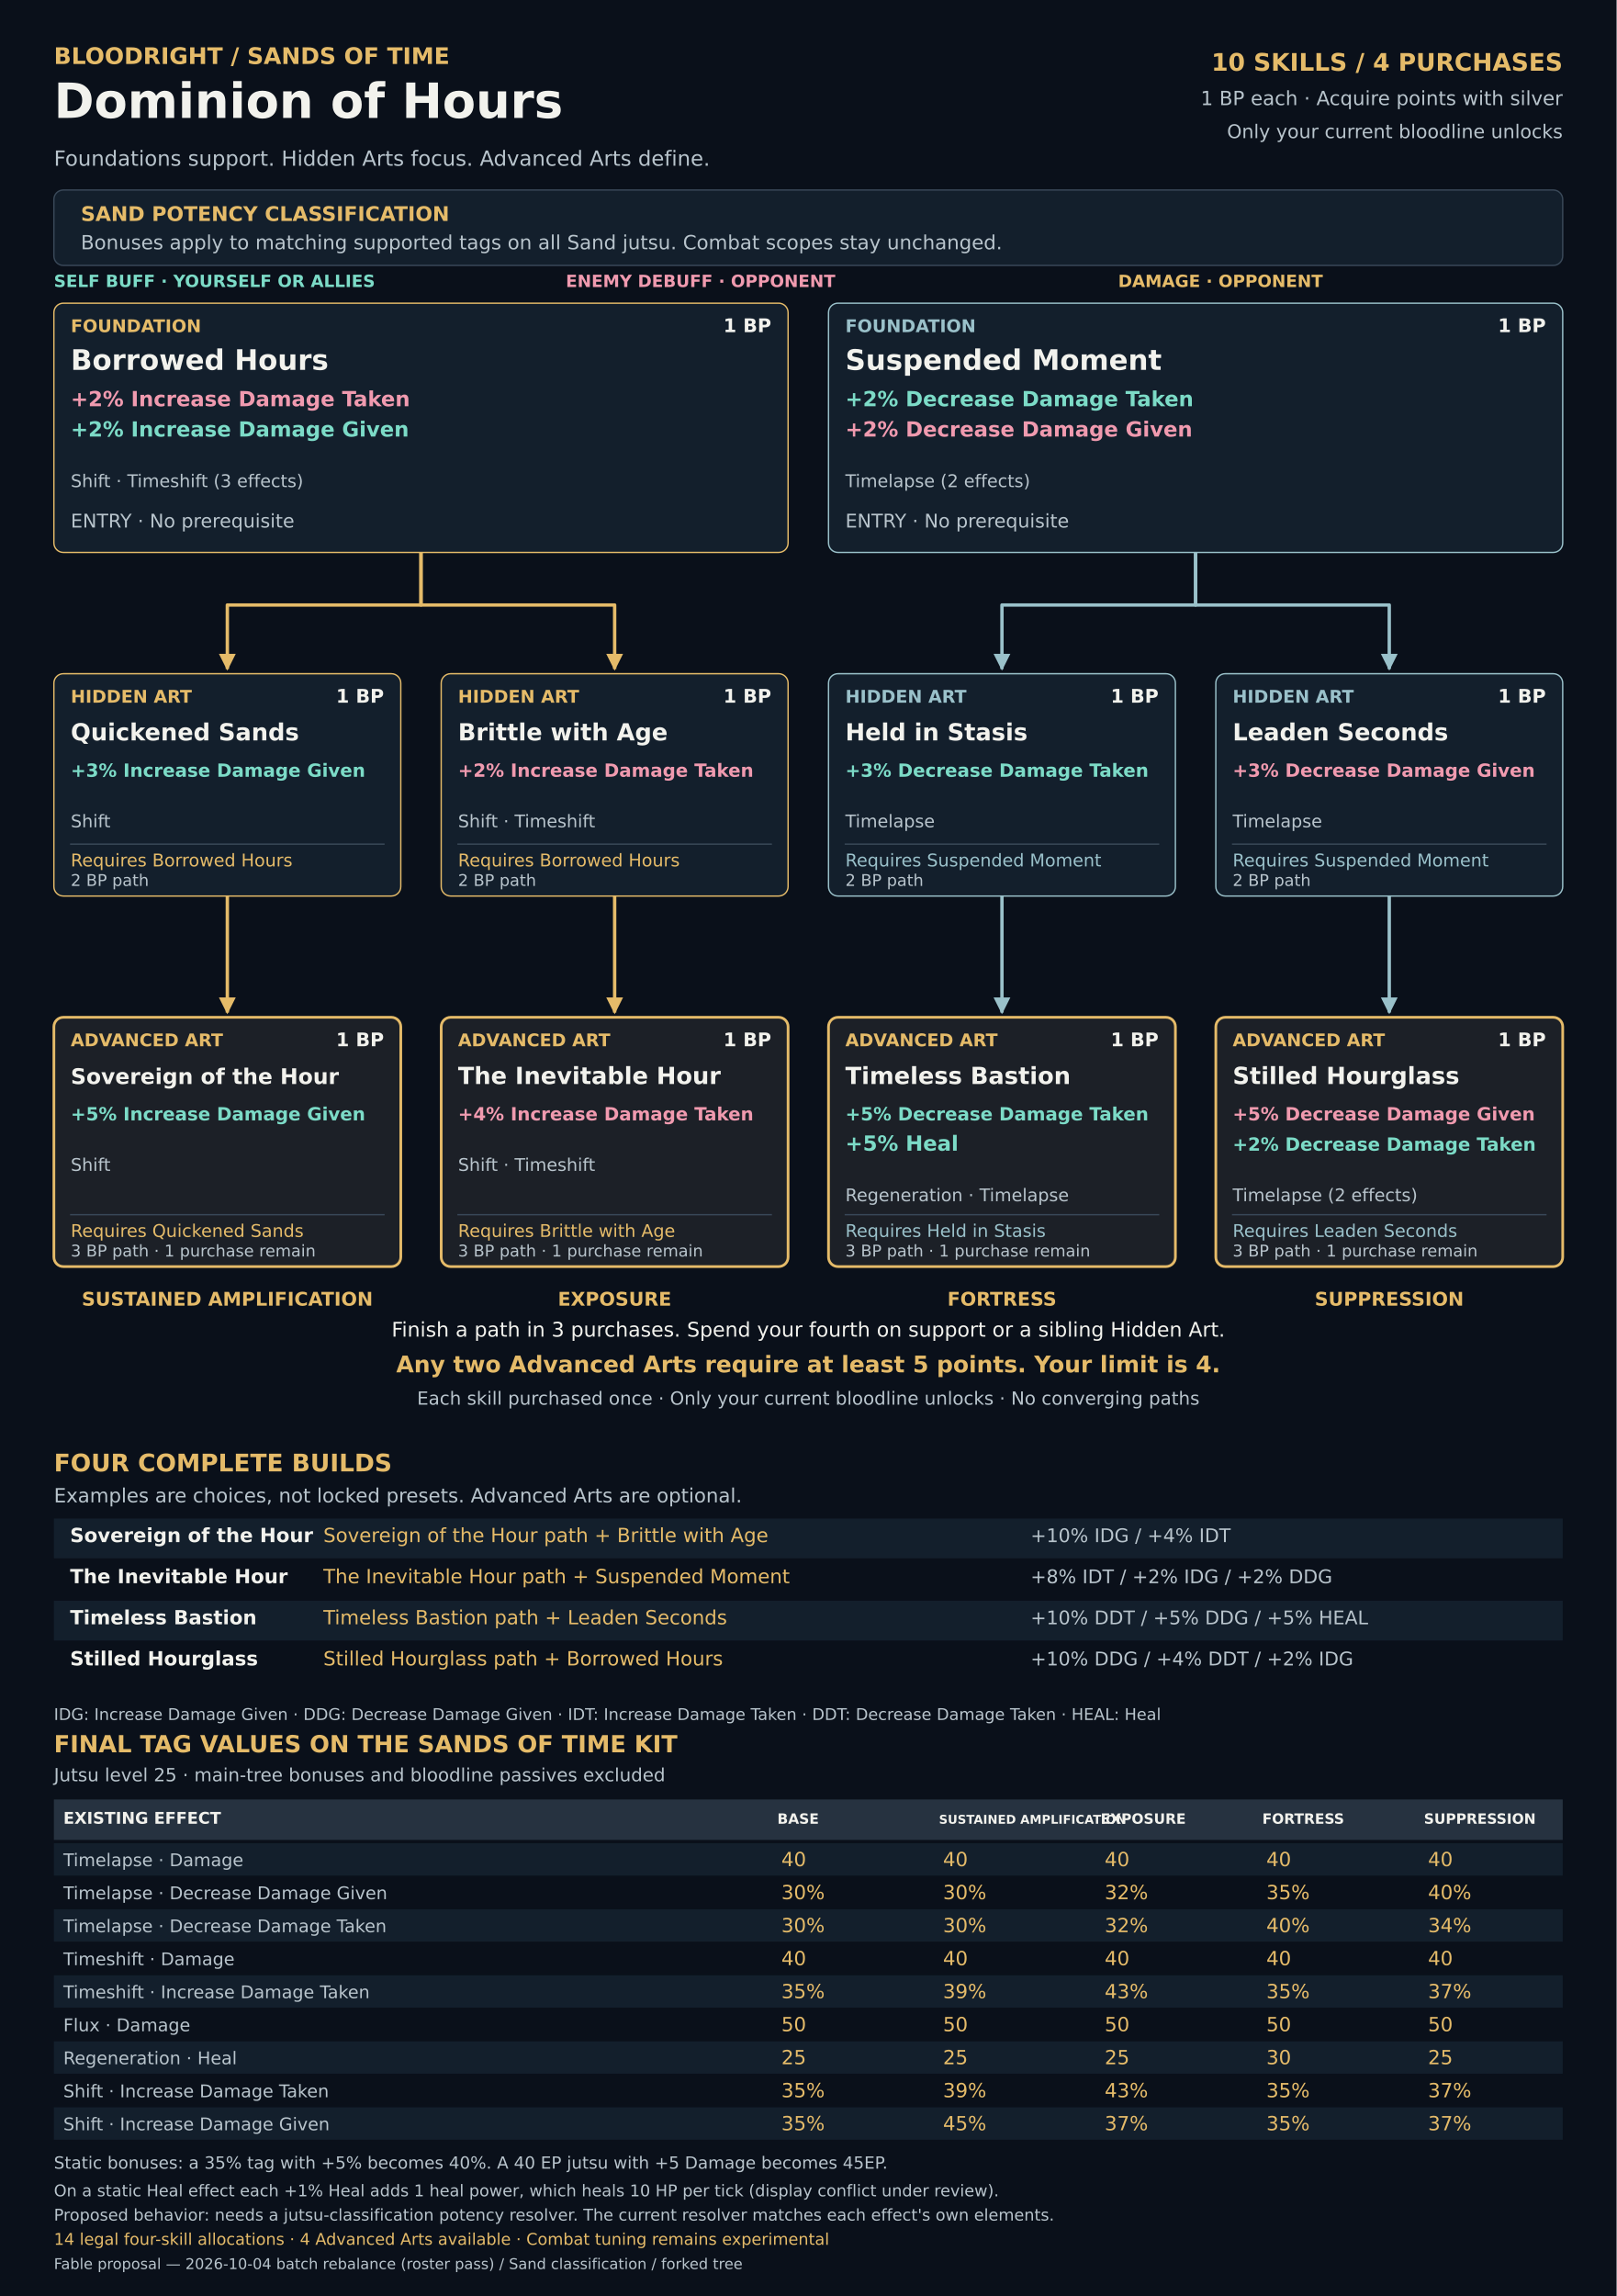
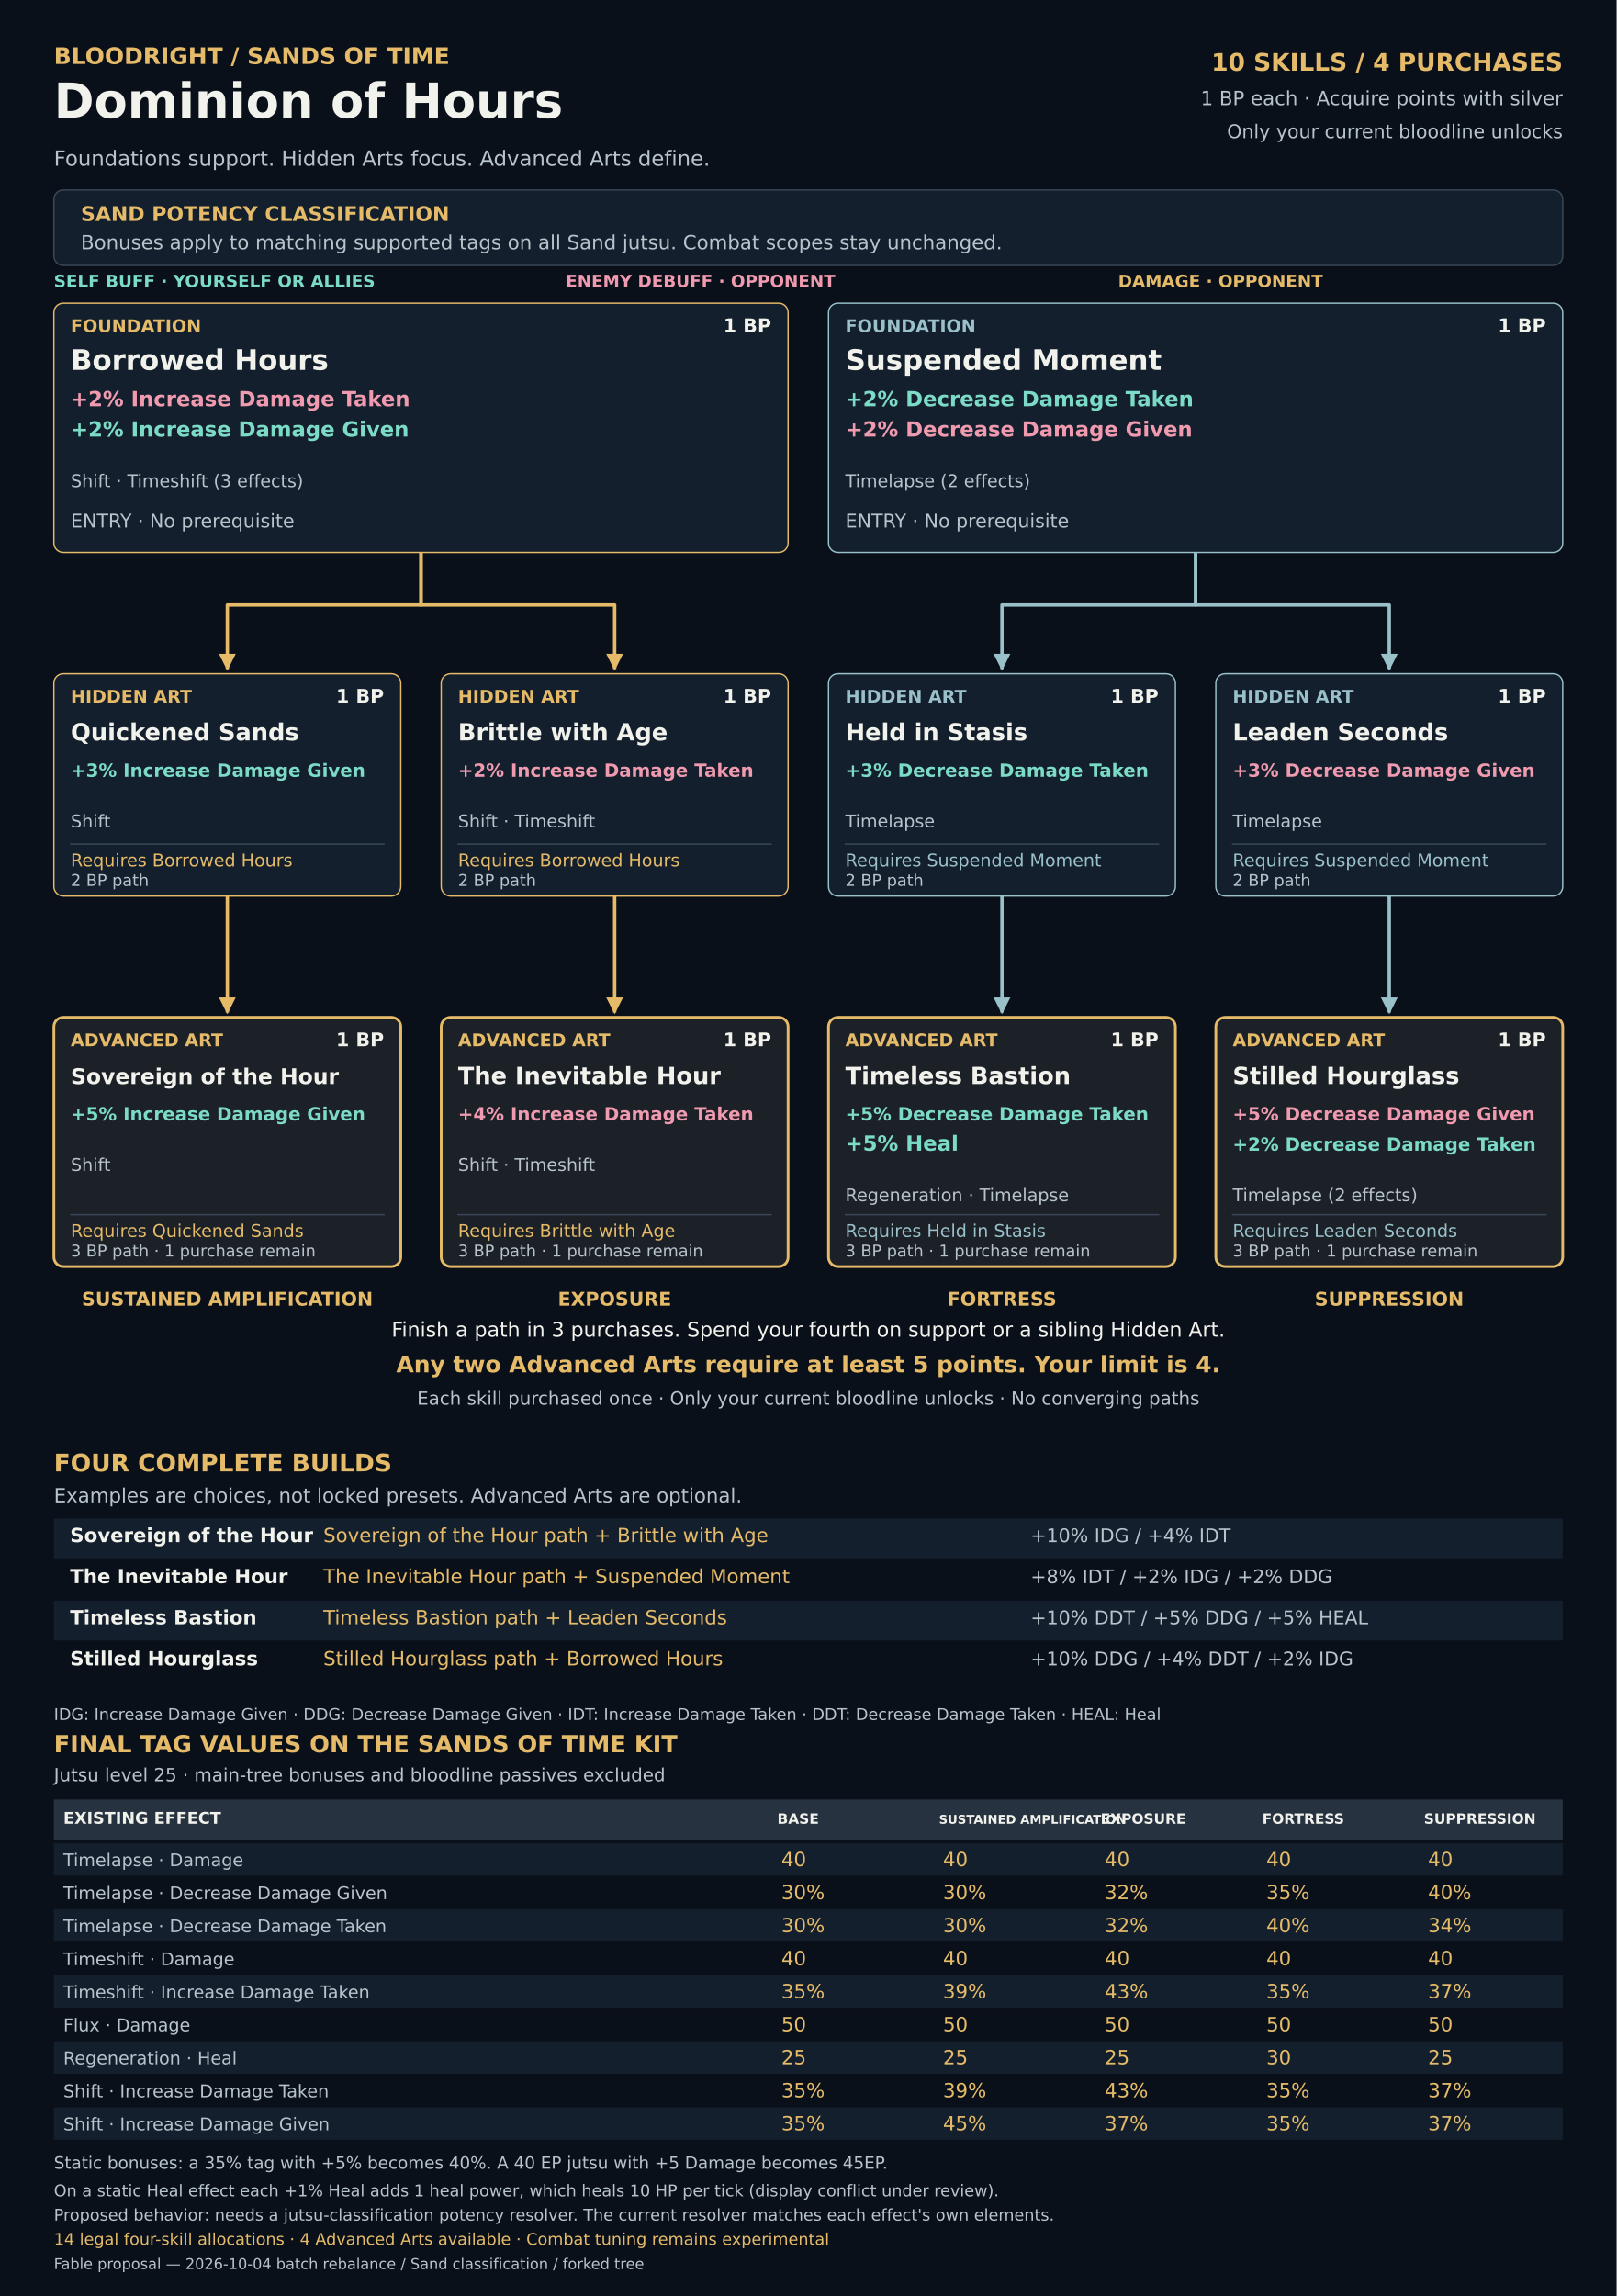
<svg xmlns="http://www.w3.org/2000/svg" width="2400" height="3408" viewBox="0 0 2400 3408" role="img" aria-labelledby="title desc">
  <defs>
    <marker id="arrow-0" viewBox="0 0 10 10" refX="9" refY="5" markerWidth="5" markerHeight="5" orient="auto">
      <path d="M0 0L10 5L0 10Z" fill="#e5bb69" />
    </marker>
    <marker id="arrow-1" viewBox="0 0 10 10" refX="9" refY="5" markerWidth="5" markerHeight="5" orient="auto">
      <path d="M0 0L10 5L0 10Z" fill="#9ac1ca" />
    </marker>
    <marker id="arrow-2" viewBox="0 0 10 10" refX="9" refY="5" markerWidth="5" markerHeight="5" orient="auto">
      <path d="M0 0L10 5L0 10Z" fill="#b8d98d" />
    </marker>
    <marker id="arrow-3" viewBox="0 0 10 10" refX="9" refY="5" markerWidth="5" markerHeight="5" orient="auto">
      <path d="M0 0L10 5L0 10Z" fill="#d9a6e0" />
    </marker>
  </defs>
  <g font-family="DejaVu Sans, sans-serif">
    <rect x="0" y="0" width="2400" height="3408" rx="0" fill="#0a101a" />
    <text x="80" y="95" font-size="34" font-weight="700" fill="#e5bb69" text-anchor="start">BLOODRIGHT / SANDS OF TIME</text>
    <text x="80" y="175" font-size="72" font-weight="700" fill="#f2f2ed" text-anchor="start">Dominion of Hours</text>
    <text x="80" y="246" font-size="31" font-weight="400" fill="#b8c4cc" text-anchor="start">Foundations support. Hidden Arts focus. Advanced Arts define.</text>
    <text x="2320" y="105" font-size="36" font-weight="700" fill="#e5bb69" text-anchor="end">10 SKILLS  /  4 PURCHASES</text>
    <text x="2320" y="156" font-size="29" font-weight="400" fill="#b8c4cc" text-anchor="end">1 BP each · Acquire points with silver</text>
    <text x="2320" y="205" font-size="28" font-weight="400" fill="#b8c4cc" text-anchor="end">Only your current bloodline unlocks</text>
    <rect x="80" y="282" width="2240" height="112" rx="14" fill="#131f2c" stroke="#394858" stroke-width="2" />
    <text x="120" y="328" font-size="30" font-weight="700" fill="#e5bb69" text-anchor="start">SAND POTENCY CLASSIFICATION</text>
    <text x="120" y="370" font-size="29" font-weight="400" fill="#b8c4cc" text-anchor="start">Bonuses apply to matching supported tags on all Sand jutsu. Combat scopes stay unchanged.</text>
    <text x="80" y="426" font-size="25" font-weight="700" fill="#7cdbc7" text-anchor="start">SELF BUFF · YOURSELF OR ALLIES</text>
    <text x="840" y="426" font-size="25" font-weight="700" fill="#f09aaf" text-anchor="start">ENEMY DEBUFF · OPPONENT</text>
    <text x="1660" y="426" font-size="25" font-weight="700" fill="#e5bb69" text-anchor="start">DAMAGE · OPPONENT</text>
    <path id="edge-02-03" data-from="02" data-to="03" d="M337.5 1330 V1503" fill="none" stroke="#e5bb69" stroke-width="5" stroke-linejoin="round" marker-end="url(#arrow-0)" />
    <path id="edge-04-05" data-from="04" data-to="05" d="M912.5 1330 V1503" fill="none" stroke="#e5bb69" stroke-width="5" stroke-linejoin="round" marker-end="url(#arrow-0)" />
    <path id="edge-01-02" data-from="01" data-to="02" d="M625 820 V898 H337.5 V993" fill="none" stroke="#e5bb69" stroke-width="5" stroke-linejoin="round" marker-end="url(#arrow-0)" />
    <path id="edge-01-04" data-from="01" data-to="04" d="M625 820 V898 H912.5 V993" fill="none" stroke="#e5bb69" stroke-width="5" stroke-linejoin="round" marker-end="url(#arrow-0)" />
    <path id="edge-07-08" data-from="07" data-to="08" d="M1487.5 1330 V1503" fill="none" stroke="#9ac1ca" stroke-width="5" stroke-linejoin="round" marker-end="url(#arrow-1)" />
    <path id="edge-09-10" data-from="09" data-to="10" d="M2062.5 1330 V1503" fill="none" stroke="#9ac1ca" stroke-width="5" stroke-linejoin="round" marker-end="url(#arrow-1)" />
    <path id="edge-06-07" data-from="06" data-to="07" d="M1775 820 V898 H1487.5 V993" fill="none" stroke="#9ac1ca" stroke-width="5" stroke-linejoin="round" marker-end="url(#arrow-1)" />
    <path id="edge-06-09" data-from="06" data-to="09" d="M1775 820 V898 H2062.5 V993" fill="none" stroke="#9ac1ca" stroke-width="5" stroke-linejoin="round" marker-end="url(#arrow-1)" />
    <g id="node-01" data-cost="1" data-prerequisites="" data-potency-classification="Sand">
      <rect x="80" y="450" width="1090" height="370" rx="14" fill="#131f2c" stroke="#e5bb69" stroke-width="2" />
      <text x="105.0" y="493" font-size="26" font-weight="700" fill="#e5bb69" text-anchor="start">FOUNDATION</text>
      <text x="1145.0" y="493" font-size="28" font-weight="700" fill="#f2f2ed" text-anchor="end">1 BP</text>
      <text x="105.0" y="549" font-size="42" font-weight="700" fill="#f2f2ed" text-anchor="start">Borrowed Hours</text>
      <text x="105.0" y="603" font-size="31" font-weight="700" fill="#f09aaf" text-anchor="start">+2% Increase Damage Taken</text>
      <text x="105.0" y="648" font-size="31" font-weight="700" fill="#7cdbc7" text-anchor="start">+2% Increase Damage Given</text>
      <text x="105.0" y="723" font-size="26" font-weight="400" fill="#b8c4cc" text-anchor="start">Shift · Timeshift (3 effects)</text>
      <text x="105.0" y="783" font-size="28" font-weight="400" fill="#b8c4cc" text-anchor="start">ENTRY · No prerequisite</text>
    </g>
    <g id="node-06" data-cost="1" data-prerequisites="" data-potency-classification="Sand">
      <rect x="1230" y="450" width="1090" height="370" rx="14" fill="#131f2c" stroke="#9ac1ca" stroke-width="2" />
      <text x="1255.0" y="493" font-size="26" font-weight="700" fill="#9ac1ca" text-anchor="start">FOUNDATION</text>
      <text x="2295.0" y="493" font-size="28" font-weight="700" fill="#f2f2ed" text-anchor="end">1 BP</text>
      <text x="1255.0" y="549" font-size="42" font-weight="700" fill="#f2f2ed" text-anchor="start">Suspended Moment</text>
      <text x="1255.0" y="603" font-size="31" font-weight="700" fill="#7cdbc7" text-anchor="start">+2% Decrease Damage Taken</text>
      <text x="1255.0" y="648" font-size="31" font-weight="700" fill="#f09aaf" text-anchor="start">+2% Decrease Damage Given</text>
      <text x="1255.0" y="723" font-size="26" font-weight="400" fill="#b8c4cc" text-anchor="start">Timelapse (2 effects)</text>
      <text x="1255.0" y="783" font-size="28" font-weight="400" fill="#b8c4cc" text-anchor="start">ENTRY · No prerequisite</text>
    </g>
    <g id="node-02" data-cost="1" data-prerequisites="01" data-potency-classification="Sand">
      <rect x="80" y="1000" width="515" height="330" rx="14" fill="#131f2c" stroke="#e5bb69" stroke-width="2" />
      <text x="105.0" y="1043" font-size="26" font-weight="700" fill="#e5bb69" text-anchor="start">HIDDEN ART</text>
      <text x="570.0" y="1043" font-size="28" font-weight="700" fill="#f2f2ed" text-anchor="end">1 BP</text>
      <text x="105.0" y="1099" font-size="35" font-weight="700" fill="#f2f2ed" text-anchor="start">Quickened Sands</text>
      <text x="105.0" y="1153" font-size="27" font-weight="700" fill="#7cdbc7" text-anchor="start">+3% Increase Damage Given</text>
      <text x="105.0" y="1228" font-size="26" font-weight="400" fill="#b8c4cc" text-anchor="start">Shift</text>
      <path d="M104 1253 L571 1253" fill="none" stroke="#394858" stroke-width="2" />
      <text x="105.0" y="1286" font-size="26" font-weight="400" fill="#e5bb69" text-anchor="start">Requires Borrowed Hours</text>
      <text x="105.0" y="1315" font-size="24" font-weight="400" fill="#b8c4cc" text-anchor="start">2 BP path</text>
    </g>
    <g id="node-04" data-cost="1" data-prerequisites="01" data-potency-classification="Sand">
      <rect x="655" y="1000" width="515" height="330" rx="14" fill="#131f2c" stroke="#e5bb69" stroke-width="2" />
      <text x="680.0" y="1043" font-size="26" font-weight="700" fill="#e5bb69" text-anchor="start">HIDDEN ART</text>
      <text x="1145.0" y="1043" font-size="28" font-weight="700" fill="#f2f2ed" text-anchor="end">1 BP</text>
      <text x="680.0" y="1099" font-size="35" font-weight="700" fill="#f2f2ed" text-anchor="start">Brittle with Age</text>
      <text x="680.0" y="1153" font-size="27" font-weight="700" fill="#f09aaf" text-anchor="start">+2% Increase Damage Taken</text>
      <text x="680.0" y="1228" font-size="26" font-weight="400" fill="#b8c4cc" text-anchor="start">Shift · Timeshift</text>
      <path d="M679 1253 L1146 1253" fill="none" stroke="#394858" stroke-width="2" />
      <text x="680.0" y="1286" font-size="26" font-weight="400" fill="#e5bb69" text-anchor="start">Requires Borrowed Hours</text>
      <text x="680.0" y="1315" font-size="24" font-weight="400" fill="#b8c4cc" text-anchor="start">2 BP path</text>
    </g>
    <g id="node-07" data-cost="1" data-prerequisites="06" data-potency-classification="Sand">
      <rect x="1230" y="1000" width="515" height="330" rx="14" fill="#131f2c" stroke="#9ac1ca" stroke-width="2" />
      <text x="1255.0" y="1043" font-size="26" font-weight="700" fill="#9ac1ca" text-anchor="start">HIDDEN ART</text>
      <text x="1720.0" y="1043" font-size="28" font-weight="700" fill="#f2f2ed" text-anchor="end">1 BP</text>
      <text x="1255.0" y="1099" font-size="35" font-weight="700" fill="#f2f2ed" text-anchor="start">Held in Stasis</text>
      <text x="1255.0" y="1153" font-size="27" font-weight="700" fill="#7cdbc7" text-anchor="start">+3% Decrease Damage Taken</text>
      <text x="1255.0" y="1228" font-size="26" font-weight="400" fill="#b8c4cc" text-anchor="start">Timelapse</text>
      <path d="M1254 1253 L1721 1253" fill="none" stroke="#394858" stroke-width="2" />
      <text x="1255.0" y="1286" font-size="26" font-weight="400" fill="#9ac1ca" text-anchor="start">Requires Suspended Moment</text>
      <text x="1255.0" y="1315" font-size="24" font-weight="400" fill="#b8c4cc" text-anchor="start">2 BP path</text>
    </g>
    <g id="node-09" data-cost="1" data-prerequisites="06" data-potency-classification="Sand">
      <rect x="1805" y="1000" width="515" height="330" rx="14" fill="#131f2c" stroke="#9ac1ca" stroke-width="2" />
      <text x="1830.0" y="1043" font-size="26" font-weight="700" fill="#9ac1ca" text-anchor="start">HIDDEN ART</text>
      <text x="2295.0" y="1043" font-size="28" font-weight="700" fill="#f2f2ed" text-anchor="end">1 BP</text>
      <text x="1830.0" y="1099" font-size="35" font-weight="700" fill="#f2f2ed" text-anchor="start">Leaden Seconds</text>
      <text x="1830.0" y="1153" font-size="27" font-weight="700" fill="#f09aaf" text-anchor="start">+3% Decrease Damage Given</text>
      <text x="1830.0" y="1228" font-size="26" font-weight="400" fill="#b8c4cc" text-anchor="start">Timelapse</text>
      <path d="M1829 1253 L2296 1253" fill="none" stroke="#394858" stroke-width="2" />
      <text x="1830.0" y="1286" font-size="26" font-weight="400" fill="#9ac1ca" text-anchor="start">Requires Suspended Moment</text>
      <text x="1830.0" y="1315" font-size="24" font-weight="400" fill="#b8c4cc" text-anchor="start">2 BP path</text>
    </g>
    <g id="node-03" data-cost="1" data-prerequisites="02" data-potency-classification="Sand">
      <rect x="80" y="1510" width="515" height="370" rx="14" fill="#1c2027" stroke="#e5bb69" stroke-width="4" />
      <text x="105.0" y="1553" font-size="26" font-weight="700" fill="#e5bb69" text-anchor="start">ADVANCED ART</text>
      <text x="570.0" y="1553" font-size="28" font-weight="700" fill="#f2f2ed" text-anchor="end">1 BP</text>
      <text x="105.0" y="1609" font-size="32" font-weight="700" fill="#f2f2ed" text-anchor="start">Sovereign of the Hour</text>
      <text x="105.0" y="1663" font-size="27" font-weight="700" fill="#7cdbc7" text-anchor="start">+5% Increase Damage Given</text>
      <text x="105.0" y="1738" font-size="26" font-weight="400" fill="#b8c4cc" text-anchor="start">Shift</text>
      <path d="M104 1803 L571 1803" fill="none" stroke="#394858" stroke-width="2" />
      <text x="105.0" y="1836" font-size="26" font-weight="400" fill="#e5bb69" text-anchor="start">Requires Quickened Sands</text>
      <text x="105.0" y="1865" font-size="24" font-weight="400" fill="#b8c4cc" text-anchor="start">3 BP path · 1 purchase remain</text>
    </g>
    <g id="node-05" data-cost="1" data-prerequisites="04" data-potency-classification="Sand">
      <rect x="655" y="1510" width="515" height="370" rx="14" fill="#1c2027" stroke="#e5bb69" stroke-width="4" />
      <text x="680.0" y="1553" font-size="26" font-weight="700" fill="#e5bb69" text-anchor="start">ADVANCED ART</text>
      <text x="1145.0" y="1553" font-size="28" font-weight="700" fill="#f2f2ed" text-anchor="end">1 BP</text>
      <text x="680.0" y="1609" font-size="35" font-weight="700" fill="#f2f2ed" text-anchor="start">The Inevitable Hour</text>
      <text x="680.0" y="1663" font-size="27" font-weight="700" fill="#f09aaf" text-anchor="start">+4% Increase Damage Taken</text>
      <text x="680.0" y="1738" font-size="26" font-weight="400" fill="#b8c4cc" text-anchor="start">Shift · Timeshift</text>
      <path d="M679 1803 L1146 1803" fill="none" stroke="#394858" stroke-width="2" />
      <text x="680.0" y="1836" font-size="26" font-weight="400" fill="#e5bb69" text-anchor="start">Requires Brittle with Age</text>
      <text x="680.0" y="1865" font-size="24" font-weight="400" fill="#b8c4cc" text-anchor="start">3 BP path · 1 purchase remain</text>
    </g>
    <g id="node-08" data-cost="1" data-prerequisites="07" data-potency-classification="Sand">
      <rect x="1230" y="1510" width="515" height="370" rx="14" fill="#1c2027" stroke="#e5bb69" stroke-width="4" />
      <text x="1255.0" y="1553" font-size="26" font-weight="700" fill="#e5bb69" text-anchor="start">ADVANCED ART</text>
      <text x="1720.0" y="1553" font-size="28" font-weight="700" fill="#f2f2ed" text-anchor="end">1 BP</text>
      <text x="1255.0" y="1609" font-size="35" font-weight="700" fill="#f2f2ed" text-anchor="start">Timeless Bastion</text>
      <text x="1255.0" y="1663" font-size="27" font-weight="700" fill="#7cdbc7" text-anchor="start">+5% Decrease Damage Taken</text>
      <text x="1255.0" y="1708" font-size="31" font-weight="700" fill="#7cdbc7" text-anchor="start">+5% Heal</text>
      <text x="1255.0" y="1783" font-size="26" font-weight="400" fill="#b8c4cc" text-anchor="start">Regeneration · Timelapse</text>
      <path d="M1254 1803 L1721 1803" fill="none" stroke="#394858" stroke-width="2" />
      <text x="1255.0" y="1836" font-size="26" font-weight="400" fill="#9ac1ca" text-anchor="start">Requires Held in Stasis</text>
      <text x="1255.0" y="1865" font-size="24" font-weight="400" fill="#b8c4cc" text-anchor="start">3 BP path · 1 purchase remain</text>
    </g>
    <g id="node-10" data-cost="1" data-prerequisites="09" data-potency-classification="Sand">
      <rect x="1805" y="1510" width="515" height="370" rx="14" fill="#1c2027" stroke="#e5bb69" stroke-width="4" />
      <text x="1830.0" y="1553" font-size="26" font-weight="700" fill="#e5bb69" text-anchor="start">ADVANCED ART</text>
      <text x="2295.0" y="1553" font-size="28" font-weight="700" fill="#f2f2ed" text-anchor="end">1 BP</text>
      <text x="1830.0" y="1609" font-size="35" font-weight="700" fill="#f2f2ed" text-anchor="start">Stilled Hourglass</text>
      <text x="1830.0" y="1663" font-size="27" font-weight="700" fill="#f09aaf" text-anchor="start">+5% Decrease Damage Given</text>
      <text x="1830.0" y="1708" font-size="27" font-weight="700" fill="#7cdbc7" text-anchor="start">+2% Decrease Damage Taken</text>
      <text x="1830.0" y="1783" font-size="26" font-weight="400" fill="#b8c4cc" text-anchor="start">Timelapse (2 effects)</text>
      <path d="M1829 1803 L2296 1803" fill="none" stroke="#394858" stroke-width="2" />
      <text x="1830.0" y="1836" font-size="26" font-weight="400" fill="#9ac1ca" text-anchor="start">Requires Leaden Seconds</text>
      <text x="1830.0" y="1865" font-size="24" font-weight="400" fill="#b8c4cc" text-anchor="start">3 BP path · 1 purchase remain</text>
    </g>
    <text x="337.5" y="1938" font-size="28" font-weight="700" fill="#e5bb69" text-anchor="middle">SUSTAINED AMPLIFICATION</text>
    <text x="912.5" y="1938" font-size="28" font-weight="700" fill="#e5bb69" text-anchor="middle">EXPOSURE</text>
    <text x="1487.5" y="1938" font-size="28" font-weight="700" fill="#e5bb69" text-anchor="middle">FORTRESS</text>
    <text x="2062.5" y="1938" font-size="28" font-weight="700" fill="#e5bb69" text-anchor="middle">SUPPRESSION</text>
    <text x="1200.0" y="1984" font-size="30" font-weight="400" fill="#f2f2ed" text-anchor="middle">Finish a path in 3 purchases. Spend your fourth on support or a sibling Hidden Art.</text>
    <text x="1200.0" y="2037" font-size="34" font-weight="700" fill="#e5bb69" text-anchor="middle">Any two Advanced Arts require at least 5 points. Your limit is 4.</text>
    <text x="1200.0" y="2085" font-size="27" font-weight="400" fill="#b8c4cc" text-anchor="middle">Each skill purchased once · Only your current bloodline unlocks · No converging paths</text>
    <text x="80" y="2184" font-size="36" font-weight="700" fill="#e5bb69" text-anchor="start">FOUR COMPLETE BUILDS</text>
    <text x="80" y="2230" font-size="29" font-weight="400" fill="#b8c4cc" text-anchor="start">Examples are choices, not locked presets. Advanced Arts are optional.</text>
    <rect x="80" y="2254" width="2240" height="59" rx="0" fill="#131f2c" />
    <text x="104" y="2289" font-size="29" font-weight="700" fill="#f2f2ed" text-anchor="start">Sovereign of the Hour</text>
    <text x="480" y="2289" font-size="29" font-weight="400" fill="#e5bb69" text-anchor="start">Sovereign of the Hour path + Brittle with Age</text>
    <text x="1530" y="2289" font-size="28" font-weight="400" fill="#b8c4cc" text-anchor="start">+10% IDG / +4% IDT</text>
    <rect x="80" y="2315" width="2240" height="59" rx="0" fill="#0a101a" />
    <text x="104" y="2350" font-size="29" font-weight="700" fill="#f2f2ed" text-anchor="start">The Inevitable Hour</text>
    <text x="480" y="2350" font-size="29" font-weight="400" fill="#e5bb69" text-anchor="start">The Inevitable Hour path + Suspended Moment</text>
    <text x="1530" y="2350" font-size="28" font-weight="400" fill="#b8c4cc" text-anchor="start">+8% IDT / +2% IDG / +2% DDG</text>
    <rect x="80" y="2376" width="2240" height="59" rx="0" fill="#131f2c" />
    <text x="104" y="2411" font-size="29" font-weight="700" fill="#f2f2ed" text-anchor="start">Timeless Bastion</text>
    <text x="480" y="2411" font-size="29" font-weight="400" fill="#e5bb69" text-anchor="start">Timeless Bastion path + Leaden Seconds</text>
    <text x="1530" y="2411" font-size="28" font-weight="400" fill="#b8c4cc" text-anchor="start">+10% DDT / +5% DDG / +5% HEAL</text>
    <rect x="80" y="2437" width="2240" height="59" rx="0" fill="#0a101a" />
    <text x="104" y="2472" font-size="29" font-weight="700" fill="#f2f2ed" text-anchor="start">Stilled Hourglass</text>
    <text x="480" y="2472" font-size="29" font-weight="400" fill="#e5bb69" text-anchor="start">Stilled Hourglass path + Borrowed Hours</text>
    <text x="1530" y="2472" font-size="28" font-weight="400" fill="#b8c4cc" text-anchor="start">+10% DDG / +4% DDT / +2% IDG</text>
    <text x="80" y="2553" font-size="24" font-weight="400" fill="#b8c4cc" text-anchor="start">IDG: Increase Damage Given · DDG: Decrease Damage Given · IDT: Increase Damage Taken · DDT: Decrease Damage Taken · HEAL: Heal</text>
    <text x="80" y="2601" font-size="35" font-weight="700" fill="#e5bb69" text-anchor="start">FINAL TAG VALUES ON THE SANDS OF TIME KIT</text>
    <text x="80" y="2644" font-size="27" font-weight="400" fill="#b8c4cc" text-anchor="start">Jutsu level 25 · main-tree bonuses and bloodline passives excluded</text>
    <rect x="80" y="2671" width="2240" height="60" rx="0" fill="#263240" />
    <text x="94" y="2707" font-size="24" font-weight="700" fill="#f2f2ed" text-anchor="start">EXISTING EFFECT</text>
    <text x="1154.0" y="2707" font-size="21" font-weight="700" fill="#f2f2ed" text-anchor="start">BASE</text>
    <text x="1394.0" y="2707" font-size="18" font-weight="700" fill="#f2f2ed" text-anchor="start">SUSTAINED AMPLIFICATION</text>
    <text x="1634.0" y="2707" font-size="21" font-weight="700" fill="#f2f2ed" text-anchor="start">EXPOSURE</text>
    <text x="1874.0" y="2707" font-size="21" font-weight="700" fill="#f2f2ed" text-anchor="start">FORTRESS</text>
    <text x="2114.0" y="2707" font-size="21" font-weight="700" fill="#f2f2ed" text-anchor="start">SUPPRESSION</text>
    <rect x="80" y="2736" width="2240" height="48" rx="0" fill="#131f2c" />
    <text x="94" y="2770" font-size="26" font-weight="400" fill="#b8c4cc" text-anchor="start">Timelapse · Damage</text>
    <text x="1160.0" y="2770" font-size="29" font-weight="400" fill="#e5bb69" text-anchor="start">40</text>
    <text x="1400.0" y="2770" font-size="29" font-weight="400" fill="#e5bb69" text-anchor="start">40</text>
    <text x="1640.0" y="2770" font-size="29" font-weight="400" fill="#e5bb69" text-anchor="start">40</text>
    <text x="1880.0" y="2770" font-size="29" font-weight="400" fill="#e5bb69" text-anchor="start">40</text>
    <text x="2120.0" y="2770" font-size="29" font-weight="400" fill="#e5bb69" text-anchor="start">40</text>
    <text x="94" y="2819" font-size="26" font-weight="400" fill="#b8c4cc" text-anchor="start">Timelapse · Decrease Damage Given</text>
    <text x="1160.0" y="2819" font-size="29" font-weight="400" fill="#e5bb69" text-anchor="start">30%</text>
    <text x="1400.0" y="2819" font-size="29" font-weight="400" fill="#e5bb69" text-anchor="start">30%</text>
    <text x="1640.0" y="2819" font-size="29" font-weight="400" fill="#e5bb69" text-anchor="start">32%</text>
    <text x="1880.0" y="2819" font-size="29" font-weight="400" fill="#e5bb69" text-anchor="start">35%</text>
    <text x="2120.0" y="2819" font-size="29" font-weight="400" fill="#e5bb69" text-anchor="start">40%</text>
    <rect x="80" y="2834" width="2240" height="48" rx="0" fill="#131f2c" />
    <text x="94" y="2868" font-size="26" font-weight="400" fill="#b8c4cc" text-anchor="start">Timelapse · Decrease Damage Taken</text>
    <text x="1160.0" y="2868" font-size="29" font-weight="400" fill="#e5bb69" text-anchor="start">30%</text>
    <text x="1400.0" y="2868" font-size="29" font-weight="400" fill="#e5bb69" text-anchor="start">30%</text>
    <text x="1640.0" y="2868" font-size="29" font-weight="400" fill="#e5bb69" text-anchor="start">32%</text>
    <text x="1880.0" y="2868" font-size="29" font-weight="400" fill="#e5bb69" text-anchor="start">40%</text>
    <text x="2120.0" y="2868" font-size="29" font-weight="400" fill="#e5bb69" text-anchor="start">34%</text>
    <text x="94" y="2917" font-size="26" font-weight="400" fill="#b8c4cc" text-anchor="start">Timeshift · Damage</text>
    <text x="1160.0" y="2917" font-size="29" font-weight="400" fill="#e5bb69" text-anchor="start">40</text>
    <text x="1400.0" y="2917" font-size="29" font-weight="400" fill="#e5bb69" text-anchor="start">40</text>
    <text x="1640.0" y="2917" font-size="29" font-weight="400" fill="#e5bb69" text-anchor="start">40</text>
    <text x="1880.0" y="2917" font-size="29" font-weight="400" fill="#e5bb69" text-anchor="start">40</text>
    <text x="2120.0" y="2917" font-size="29" font-weight="400" fill="#e5bb69" text-anchor="start">40</text>
    <rect x="80" y="2932" width="2240" height="48" rx="0" fill="#131f2c" />
    <text x="94" y="2966" font-size="26" font-weight="400" fill="#b8c4cc" text-anchor="start">Timeshift · Increase Damage Taken</text>
    <text x="1160.0" y="2966" font-size="29" font-weight="400" fill="#e5bb69" text-anchor="start">35%</text>
    <text x="1400.0" y="2966" font-size="29" font-weight="400" fill="#e5bb69" text-anchor="start">39%</text>
    <text x="1640.0" y="2966" font-size="29" font-weight="400" fill="#e5bb69" text-anchor="start">43%</text>
    <text x="1880.0" y="2966" font-size="29" font-weight="400" fill="#e5bb69" text-anchor="start">35%</text>
    <text x="2120.0" y="2966" font-size="29" font-weight="400" fill="#e5bb69" text-anchor="start">37%</text>
    <text x="94" y="3015" font-size="26" font-weight="400" fill="#b8c4cc" text-anchor="start">Flux · Damage</text>
    <text x="1160.0" y="3015" font-size="29" font-weight="400" fill="#e5bb69" text-anchor="start">50</text>
    <text x="1400.0" y="3015" font-size="29" font-weight="400" fill="#e5bb69" text-anchor="start">50</text>
    <text x="1640.0" y="3015" font-size="29" font-weight="400" fill="#e5bb69" text-anchor="start">50</text>
    <text x="1880.0" y="3015" font-size="29" font-weight="400" fill="#e5bb69" text-anchor="start">50</text>
    <text x="2120.0" y="3015" font-size="29" font-weight="400" fill="#e5bb69" text-anchor="start">50</text>
    <rect x="80" y="3030" width="2240" height="48" rx="0" fill="#131f2c" />
    <text x="94" y="3064" font-size="26" font-weight="400" fill="#b8c4cc" text-anchor="start">Regeneration · Heal</text>
    <text x="1160.0" y="3064" font-size="29" font-weight="400" fill="#e5bb69" text-anchor="start">25</text>
    <text x="1400.0" y="3064" font-size="29" font-weight="400" fill="#e5bb69" text-anchor="start">25</text>
    <text x="1640.0" y="3064" font-size="29" font-weight="400" fill="#e5bb69" text-anchor="start">25</text>
    <text x="1880.0" y="3064" font-size="29" font-weight="400" fill="#e5bb69" text-anchor="start">30</text>
    <text x="2120.0" y="3064" font-size="29" font-weight="400" fill="#e5bb69" text-anchor="start">25</text>
    <text x="94" y="3113" font-size="26" font-weight="400" fill="#b8c4cc" text-anchor="start">Shift · Increase Damage Taken</text>
    <text x="1160.0" y="3113" font-size="29" font-weight="400" fill="#e5bb69" text-anchor="start">35%</text>
    <text x="1400.0" y="3113" font-size="29" font-weight="400" fill="#e5bb69" text-anchor="start">39%</text>
    <text x="1640.0" y="3113" font-size="29" font-weight="400" fill="#e5bb69" text-anchor="start">43%</text>
    <text x="1880.0" y="3113" font-size="29" font-weight="400" fill="#e5bb69" text-anchor="start">35%</text>
    <text x="2120.0" y="3113" font-size="29" font-weight="400" fill="#e5bb69" text-anchor="start">37%</text>
    <rect x="80" y="3128" width="2240" height="48" rx="0" fill="#131f2c" />
    <text x="94" y="3162" font-size="26" font-weight="400" fill="#b8c4cc" text-anchor="start">Shift · Increase Damage Given</text>
    <text x="1160.0" y="3162" font-size="29" font-weight="400" fill="#e5bb69" text-anchor="start">35%</text>
    <text x="1400.0" y="3162" font-size="29" font-weight="400" fill="#e5bb69" text-anchor="start">45%</text>
    <text x="1640.0" y="3162" font-size="29" font-weight="400" fill="#e5bb69" text-anchor="start">37%</text>
    <text x="1880.0" y="3162" font-size="29" font-weight="400" fill="#e5bb69" text-anchor="start">35%</text>
    <text x="2120.0" y="3162" font-size="29" font-weight="400" fill="#e5bb69" text-anchor="start">37%</text>
    <text x="80" y="3219" font-size="25" font-weight="400" fill="#b8c4cc" text-anchor="start">Static bonuses: a 35% tag with +5% becomes 40%. A 40 EP jutsu with +5 Damage becomes 45EP.</text>
    <text x="80" y="3260" font-size="24" font-weight="400" fill="#b8c4cc" text-anchor="start">On a static Heal effect each +1% Heal adds 1 heal power, which heals 10 HP per tick (display conflict under review).</text>
    <text x="80" y="3296" font-size="24" font-weight="400" fill="#b8c4cc" text-anchor="start">Proposed behavior: needs a jutsu-classification potency resolver. The current resolver matches each effect's own elements.</text>
    <text x="80" y="3332" font-size="24" font-weight="400" fill="#e5bb69" text-anchor="start">14 legal four-skill allocations · 4 Advanced Arts available · Combat tuning remains experimental</text>
-     <text x="80" y="3368" font-size="22" font-weight="400" fill="#b8c4cc" text-anchor="start">Fable proposal — 2026-10-04 batch rebalance (roster pass) / Sand classification / forked tree</text>
+     <text x="80" y="3368" font-size="22" font-weight="400" fill="#b8c4cc" text-anchor="start">Fable proposal — 2026-10-04 batch rebalance / Sand classification / forked tree</text>
  </g>
</svg>
